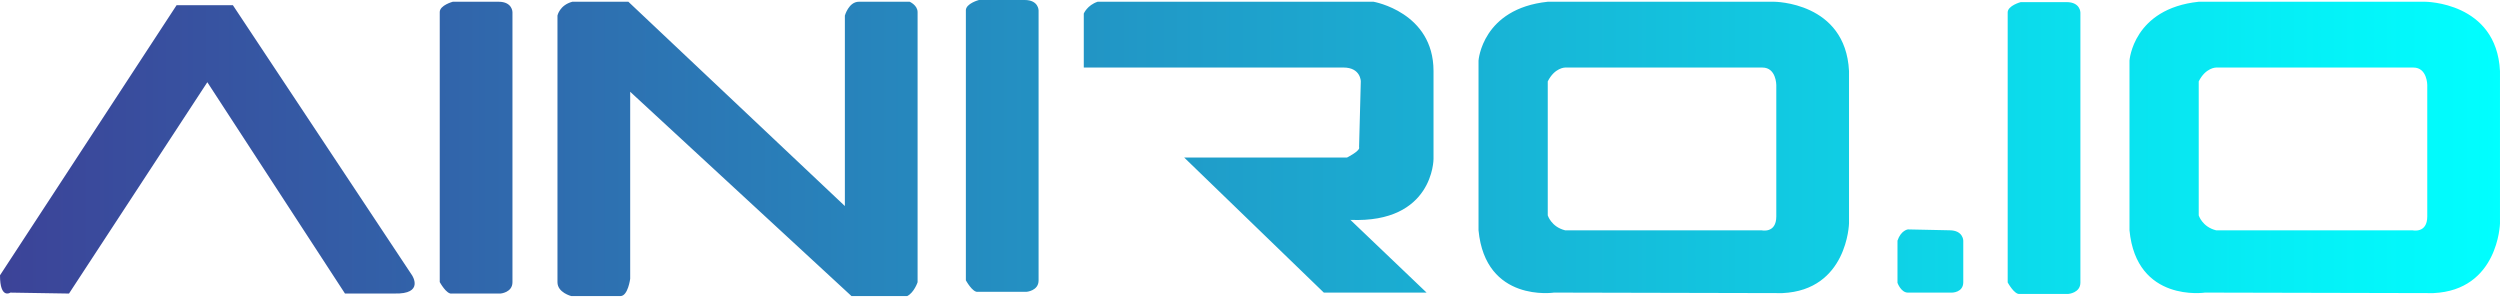
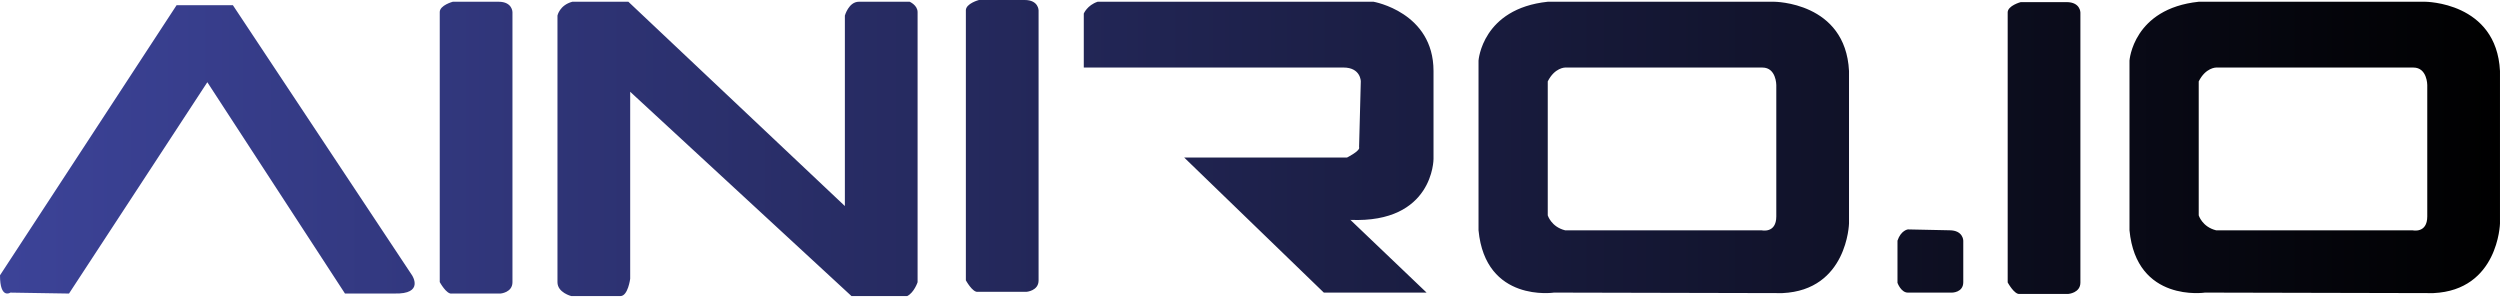
- <svg xmlns="http://www.w3.org/2000/svg" id="b" data-name="Layer 2" viewBox="0 0 1292 153.01">
+ <svg xmlns="http://www.w3.org/2000/svg" id="b" viewBox="0 0 1292 153.01">
  <defs>
-     <style>
-       .d {
-         fill: url(#c);
-       }
-     </style>
+     <style>.d{fill:url(#c);}</style>
    <linearGradient id="c" x1="0" y1="76.5" x2="1292" y2="76.5" gradientUnits="userSpaceOnUse">
      <stop offset="0" stop-color="#3c4398" />
-       <stop offset="1" stop-color="aqua" />
+       <stop offset="1" stop-color="#000" />
    </linearGradient>
  </defs>
  <path class="d" d="m5.37,151.22S0,154.8,0,142.27L91.26,2.69h29.1l92.59,139.58s6.56,9.89-9.25,9.42l-25.41.02L107.15,42.49l-71.49,109.22-30.29-.49ZM227.26,6.27v139.5s3.49,6.43,6.22,5.94h25.14s6.22-.49,6.22-5.86V6.27s0-5.37-7.16-5.37h-23.66s-6.77,1.79-6.77,5.37Zm67.97,146.74h25.41c3.91,0,5.04-8.95,5.04-8.95V47.43l114.37,105.58h28.79c3.58-1.79,5.37-7.16,5.37-7.16V6.27c0-3.58-4.1-5.37-4.1-5.37h-26.23c-5.28,0-7.25,7.16-7.25,7.16v98.42L324.74.9h-28.96c-6.64,1.79-7.68,7.16-7.68,7.16v137.79c0,5.37,7.13,7.16,7.13,7.16Zm399.08-118.11c8.95,0,8.95,7.16,8.95,7.16l-.89,34c.89,1.79-6.26,5.37-6.26,5.37h-84.11l72.16,69.79h53.1l-39.37-37.58c42.95,1.79,42.95-31.46,42.95-31.46v-45.49c0-30.42-31-35.79-31-35.79h-142.58c-5.37,1.79-7.16,6.1-7.16,6.1v27.9h134.21Zm261.26,1.79v78.81s-.86,34.46-34.43,35.98l-117.97-.27s-35.49,5.37-39.07-32.21V31.32s1.83-26.84,35.81-30.42h116.88s36.99,0,38.78,35.79Zm-37.58,7.25s0-9.03-7.16-9.03h-102s-5.37,0-8.95,7.16v69.23s1.79,5.93,8.95,7.72h101.54s7.62,1.79,7.62-7.16V43.94Zm68,107.28h22.81s5.82,0,5.82-5.37v-21.47s0-5.37-7.16-5.37l-21.47-.45s-3.58.45-5.37,5.82v21.78s1.79,5.06,5.37,5.06ZM499.16,5.37v139.5s3.49,6.43,6.22,5.94h25.14s6.22-.49,6.22-5.86V5.37s0-5.37-7.16-5.37h-23.66s-6.77,1.79-6.77,5.37Zm538.41,1.09v139.5s3.49,6.43,6.22,5.94h25.14s6.22-.49,6.22-5.86V6.46s0-5.37-7.16-5.37h-23.66s-6.77,1.79-6.77,5.37Zm254.42,30.23v78.81s-.86,34.46-34.43,35.98l-117.97-.27s-35.49,5.37-39.07-32.21V31.32s1.83-26.84,35.81-30.42h116.88s36.99,0,38.78,35.79Zm-37.58,7.25s0-9.03-7.16-9.03h-102s-5.37,0-8.95,7.16v69.23s1.79,5.93,8.95,7.72h101.54s7.62,1.79,7.62-7.16V43.94Z" />
</svg>
